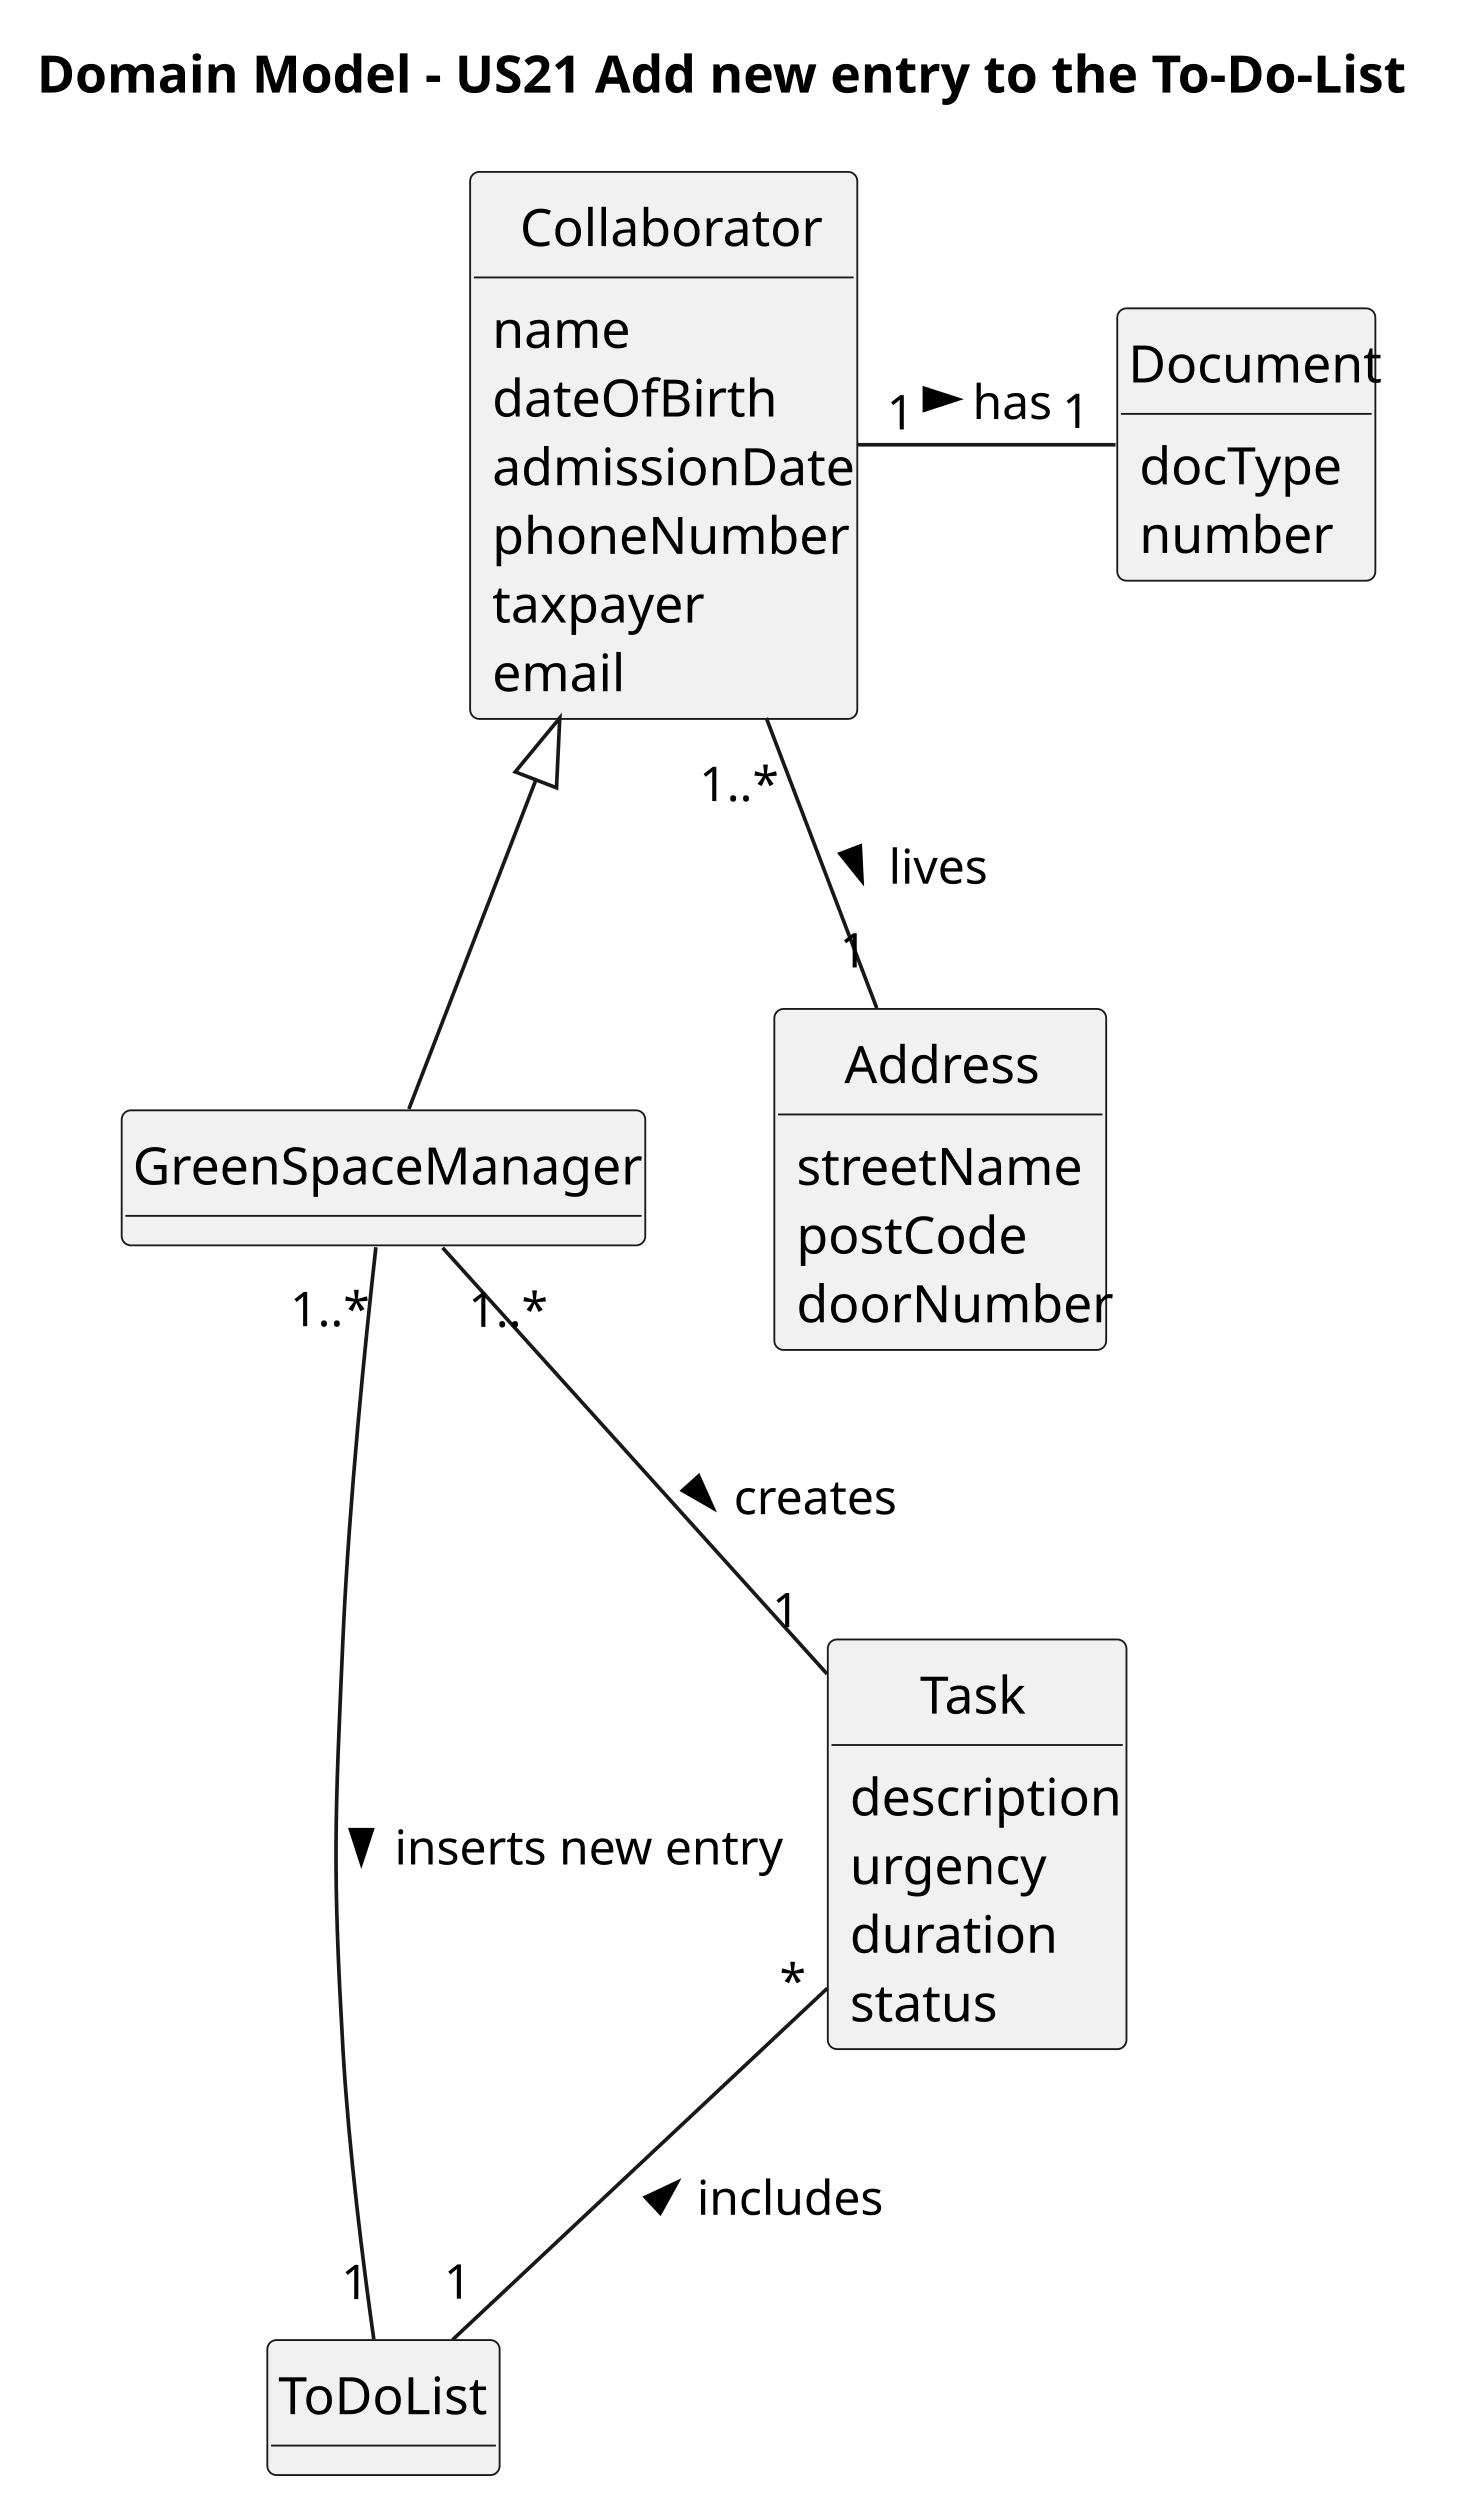
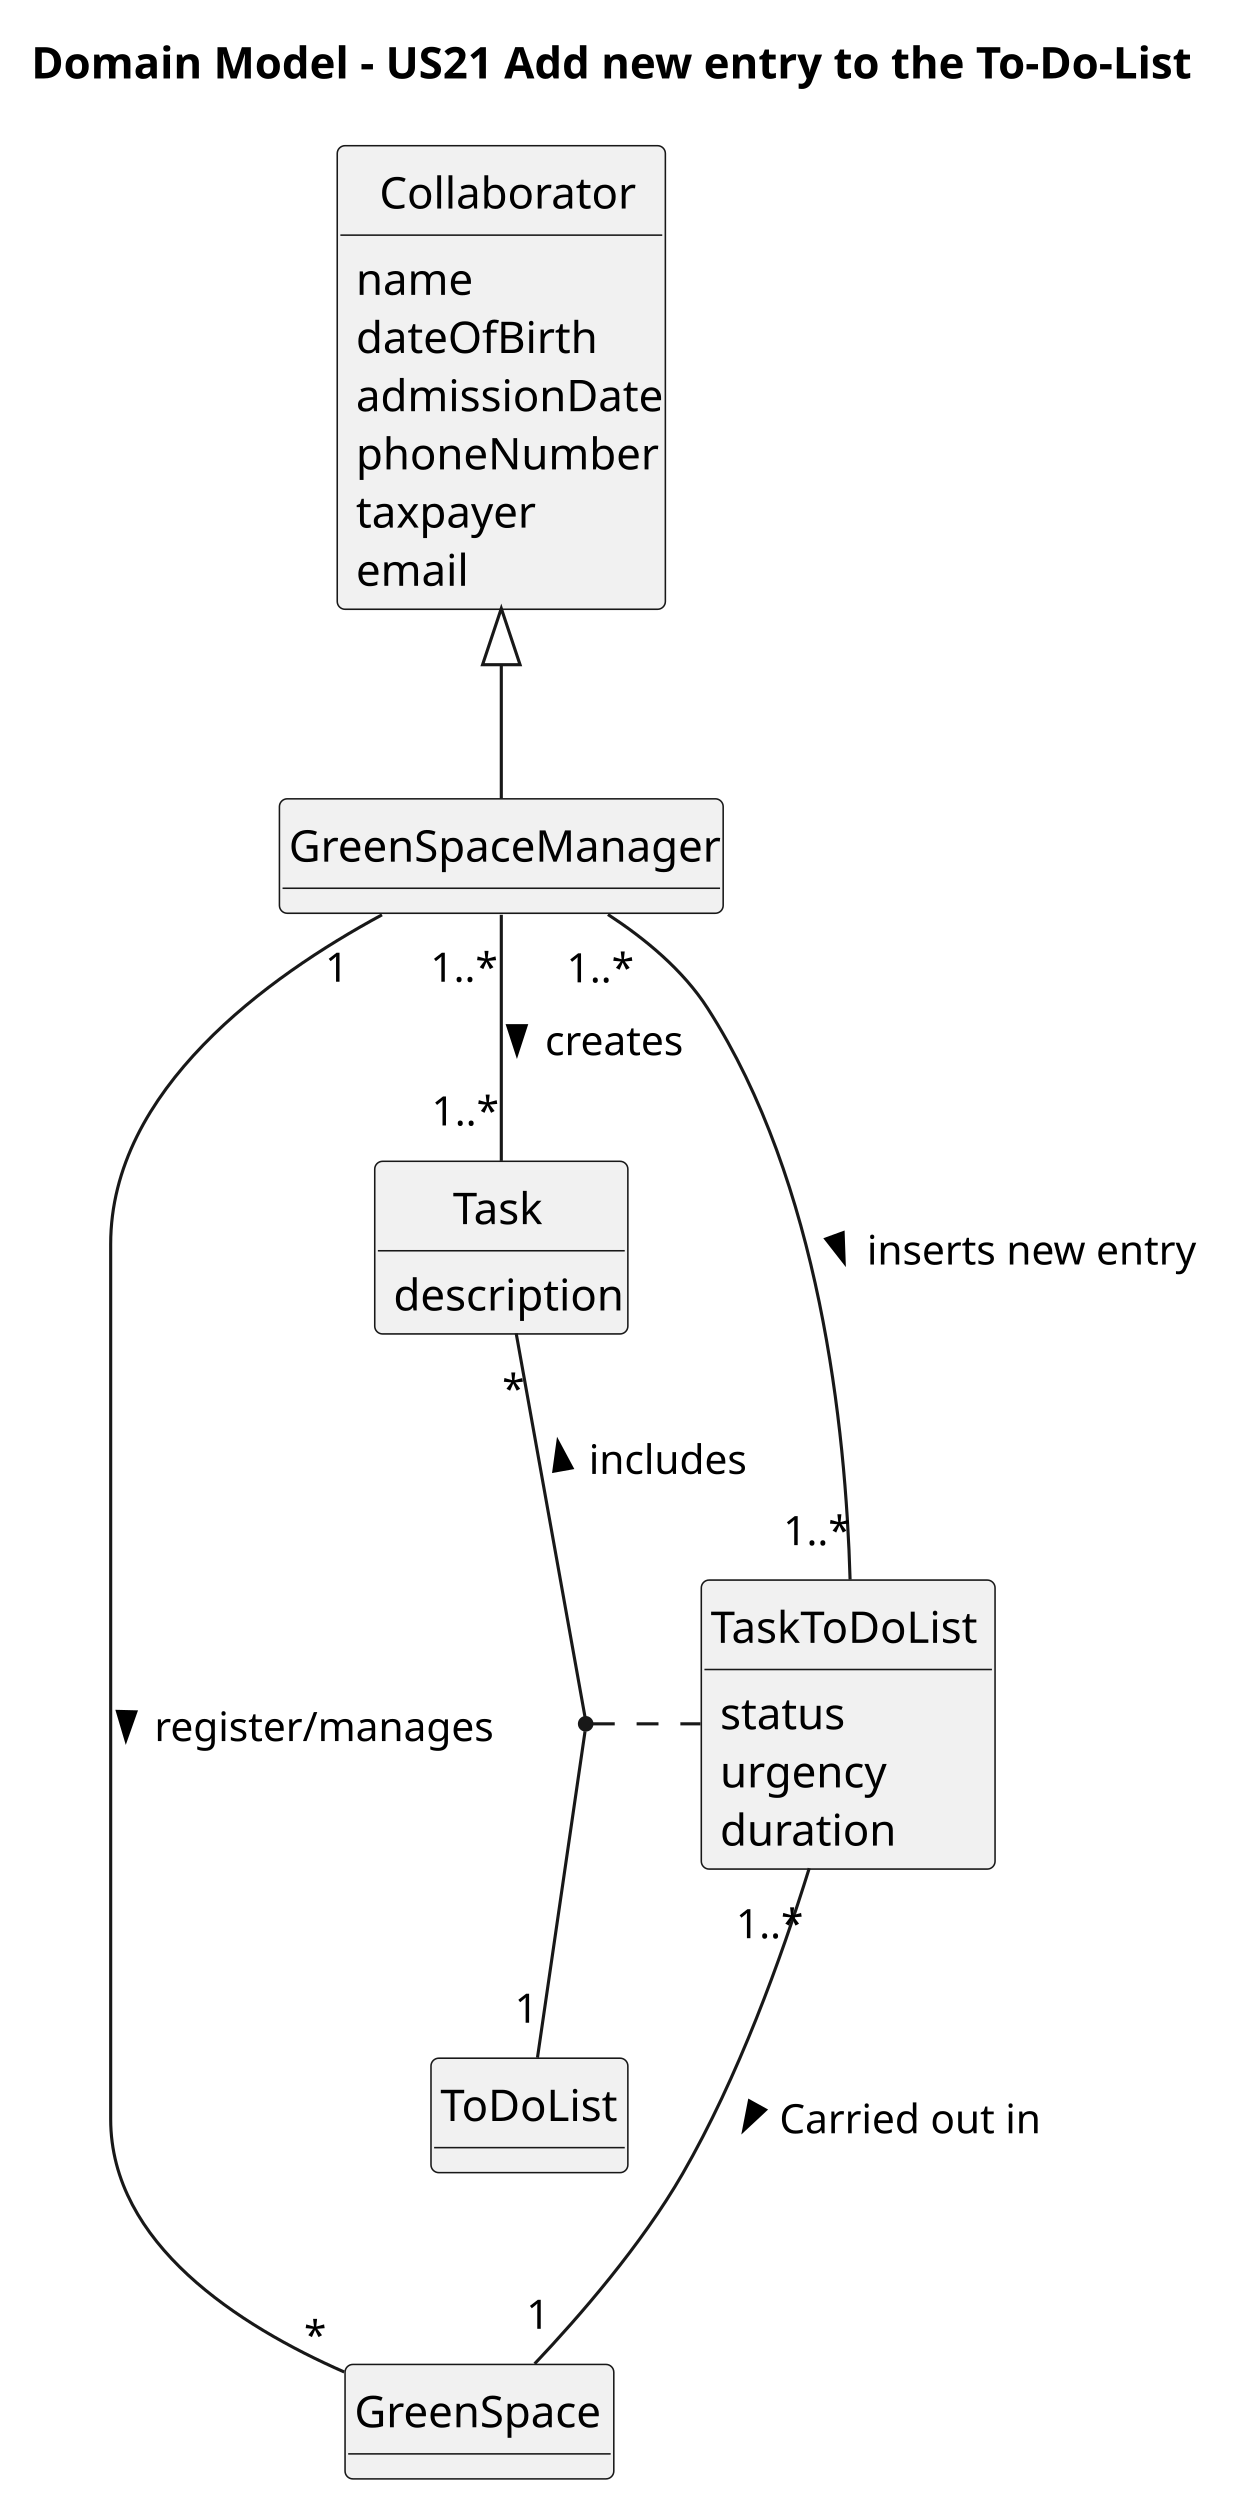
- <svg xmlns="http://www.w3.org/2000/svg" contentStyleType="text/css" height="678px" preserveAspectRatio="none" style="width:400px;height:678px;background:#FFFFFF;" version="1.1" viewBox="0 0 400 678" width="400px" zoomAndPan="magnify">
+ <svg xmlns="http://www.w3.org/2000/svg" contentStyleType="text/css" height="800px" preserveAspectRatio="none" style="width:400px;height:800px;background:#FFFFFF;" version="1.1" viewBox="0 0 400 800" width="400px" zoomAndPan="magnify">
  <defs />
  <g>
    <text fill="#000000" font-family="sans-serif" font-size="14" font-weight="bold" lengthAdjust="spacing" textLength="372" x="10" y="25.107">Domain Model - US21 Add new entry to the To-Do-List</text>
    <g id="elem_Collaborator">
-       <rect codeLine="10" fill="#F1F1F1" height="148.348" id="Collaborator" rx="2.5" ry="2.5" style="stroke:#181818;stroke-width:0.5;" width="105" x="127.5" y="46.621" />
-       <text fill="#000000" font-family="sans-serif" font-size="14" lengthAdjust="spacing" textLength="78" x="141" y="66.728">Collaborator</text>
-       <line style="stroke:#181818;stroke-width:0.5;" x1="128.5" x2="231.5" y1="75.242" y2="75.242" />
-       <text fill="#000000" font-family="sans-serif" font-size="14" lengthAdjust="spacing" textLength="35" x="133.5" y="94.35">name</text>
-       <text fill="#000000" font-family="sans-serif" font-size="14" lengthAdjust="spacing" textLength="72" x="133.5" y="112.971">dateOfBirth</text>
-       <text fill="#000000" font-family="sans-serif" font-size="14" lengthAdjust="spacing" textLength="93" x="133.5" y="131.592">admissionDate</text>
-       <text fill="#000000" font-family="sans-serif" font-size="14" lengthAdjust="spacing" textLength="89" x="133.5" y="150.213">phoneNumber</text>
-       <text fill="#000000" font-family="sans-serif" font-size="14" lengthAdjust="spacing" textLength="54" x="133.5" y="168.834">taxpayer</text>
-       <text fill="#000000" font-family="sans-serif" font-size="14" lengthAdjust="spacing" textLength="33" x="133.5" y="187.455">email</text>
-     </g>
-     <g id="elem_Document">
-       <rect codeLine="19" fill="#F1F1F1" height="73.863" id="Document" rx="2.5" ry="2.5" style="stroke:#181818;stroke-width:0.5;" width="70" x="303" y="83.621" />
-       <text fill="#000000" font-family="sans-serif" font-size="14" lengthAdjust="spacing" textLength="64" x="306" y="103.728">Document</text>
-       <line style="stroke:#181818;stroke-width:0.5;" x1="304" x2="372" y1="112.242" y2="112.242" />
-       <text fill="#000000" font-family="sans-serif" font-size="14" lengthAdjust="spacing" textLength="55" x="309" y="131.35">docType</text>
-       <text fill="#000000" font-family="sans-serif" font-size="14" lengthAdjust="spacing" textLength="48" x="309" y="149.971">number</text>
-     </g>
-     <g id="elem_Address">
-       <rect codeLine="24" fill="#F1F1F1" height="92.484" id="Address" rx="2.5" ry="2.5" style="stroke:#181818;stroke-width:0.5;" width="90" x="210" y="273.621" />
-       <text fill="#000000" font-family="sans-serif" font-size="14" lengthAdjust="spacing" textLength="52" x="229" y="293.728">Address</text>
-       <line style="stroke:#181818;stroke-width:0.5;" x1="211" x2="299" y1="302.242" y2="302.242" />
-       <text fill="#000000" font-family="sans-serif" font-size="14" lengthAdjust="spacing" textLength="72" x="216" y="321.35">streetName</text>
-       <text fill="#000000" font-family="sans-serif" font-size="14" lengthAdjust="spacing" textLength="61" x="216" y="339.971">postCode</text>
-       <text fill="#000000" font-family="sans-serif" font-size="14" lengthAdjust="spacing" textLength="78" x="216" y="358.592">doorNumber</text>
+       <rect codeLine="10" fill="#F1F1F1" height="148.348" id="Collaborator" rx="2.5" ry="2.5" style="stroke:#181818;stroke-width:0.5;" width="105" x="107.916" y="46.621" />
+       <text fill="#000000" font-family="sans-serif" font-size="14" lengthAdjust="spacing" textLength="78" x="121.416" y="66.728">Collaborator</text>
+       <line style="stroke:#181818;stroke-width:0.5;" x1="108.916" x2="211.917" y1="75.242" y2="75.242" />
+       <text fill="#000000" font-family="sans-serif" font-size="14" lengthAdjust="spacing" textLength="35" x="113.916" y="94.35">name</text>
+       <text fill="#000000" font-family="sans-serif" font-size="14" lengthAdjust="spacing" textLength="72" x="113.916" y="112.971">dateOfBirth</text>
+       <text fill="#000000" font-family="sans-serif" font-size="14" lengthAdjust="spacing" textLength="93" x="113.916" y="131.592">admissionDate</text>
+       <text fill="#000000" font-family="sans-serif" font-size="14" lengthAdjust="spacing" textLength="89" x="113.916" y="150.213">phoneNumber</text>
+       <text fill="#000000" font-family="sans-serif" font-size="14" lengthAdjust="spacing" textLength="54" x="113.916" y="168.834">taxpayer</text>
+       <text fill="#000000" font-family="sans-serif" font-size="14" lengthAdjust="spacing" textLength="33" x="113.916" y="187.455">email</text>
    </g>
    <g id="elem_GreenSpaceManager">
-       <rect codeLine="30" fill="#F1F1F1" height="36.621" id="GreenSpaceManager" rx="2.5" ry="2.5" style="stroke:#181818;stroke-width:0.5;" width="142" x="33" y="301.121" />
-       <text fill="#000000" font-family="sans-serif" font-size="14" lengthAdjust="spacing" textLength="136" x="36" y="321.228">GreenSpaceManager</text>
-       <line style="stroke:#181818;stroke-width:0.5;" x1="34" x2="174" y1="329.742" y2="329.742" />
+       <rect codeLine="19" fill="#F1F1F1" height="36.621" id="GreenSpaceManager" rx="2.5" ry="2.5" style="stroke:#181818;stroke-width:0.5;" width="142" x="89.416" y="255.621" />
+       <text fill="#000000" font-family="sans-serif" font-size="14" lengthAdjust="spacing" textLength="136" x="92.416" y="275.728">GreenSpaceManager</text>
+       <line style="stroke:#181818;stroke-width:0.5;" x1="90.416" x2="230.417" y1="284.242" y2="284.242" />
    </g>
    <g id="elem_ToDoList">
-       <rect codeLine="33" fill="#F1F1F1" height="36.621" id="ToDoList" rx="2.5" ry="2.5" style="stroke:#181818;stroke-width:0.5;" width="63" x="72.5" y="634.621" />
-       <text fill="#000000" font-family="sans-serif" font-size="14" lengthAdjust="spacing" textLength="57" x="75.5" y="654.729">ToDoList</text>
-       <line style="stroke:#181818;stroke-width:0.5;" x1="73.5" x2="134.5" y1="663.242" y2="663.242" />
+       <rect codeLine="22" fill="#F1F1F1" height="36.621" id="ToDoList" rx="2.5" ry="2.5" style="stroke:#181818;stroke-width:0.5;" width="63" x="137.917" y="658.621" />
+       <text fill="#000000" font-family="sans-serif" font-size="14" lengthAdjust="spacing" textLength="57" x="140.917" y="678.729">ToDoList</text>
+       <line style="stroke:#181818;stroke-width:0.5;" x1="138.917" x2="199.917" y1="687.242" y2="687.242" />
    </g>
    <g id="elem_Task">
-       <rect codeLine="36" fill="#F1F1F1" height="111.106" id="Task" rx="2.5" ry="2.5" style="stroke:#181818;stroke-width:0.5;" width="81" x="224.5" y="444.621" />
-       <text fill="#000000" font-family="sans-serif" font-size="14" lengthAdjust="spacing" textLength="31" x="249.5" y="464.728">Task</text>
-       <line style="stroke:#181818;stroke-width:0.5;" x1="225.5" x2="304.5" y1="473.242" y2="473.242" />
-       <text fill="#000000" font-family="sans-serif" font-size="14" lengthAdjust="spacing" textLength="69" x="230.5" y="492.35">description</text>
-       <text fill="#000000" font-family="sans-serif" font-size="14" lengthAdjust="spacing" textLength="51" x="230.5" y="510.971">urgency</text>
-       <text fill="#000000" font-family="sans-serif" font-size="14" lengthAdjust="spacing" textLength="52" x="230.5" y="529.592">duration</text>
-       <text fill="#000000" font-family="sans-serif" font-size="14" lengthAdjust="spacing" textLength="38" x="230.5" y="548.213">status</text>
+       <rect codeLine="25" fill="#F1F1F1" height="55.242" id="Task" rx="2.5" ry="2.5" style="stroke:#181818;stroke-width:0.5;" width="81" x="119.916" y="371.621" />
+       <text fill="#000000" font-family="sans-serif" font-size="14" lengthAdjust="spacing" textLength="31" x="144.917" y="391.728">Task</text>
+       <line style="stroke:#181818;stroke-width:0.5;" x1="120.916" x2="199.917" y1="400.242" y2="400.242" />
+       <text fill="#000000" font-family="sans-serif" font-size="14" lengthAdjust="spacing" textLength="69" x="125.916" y="419.35">description</text>
    </g>
-     <g id="link_Collaborator_Document">
-       <path codeLine="43" d="M232.61,120.621 C255.59,120.621 281.94,120.621 302.54,120.621 " fill="none" id="Collaborator-Document" style="stroke:#181818;stroke-width:1.0;" />
-       <polygon fill="#000000" points="259.75,108.267,250.705,105.328,250.705,111.206,259.75,108.267" style="stroke:#000000;stroke-width:1.0;" />
-       <text fill="#000000" font-family="sans-serif" font-size="13" lengthAdjust="spacing" textLength="21" x="263.75" y="113.649">has</text>
-       <text fill="#000000" font-family="sans-serif" font-size="13" lengthAdjust="spacing" textLength="7" x="240.5" y="116.45">1</text>
-       <text fill="#000000" font-family="sans-serif" font-size="13" lengthAdjust="spacing" textLength="7" x="288.113" y="116.07">1</text>
+     <g id="elem_TaskToDoList">
+       <rect codeLine="29" fill="#F1F1F1" height="92.484" id="TaskToDoList" rx="2.5" ry="2.5" style="stroke:#181818;stroke-width:0.5;" width="94" x="224.417" y="505.621" />
+       <text fill="#000000" font-family="sans-serif" font-size="14" lengthAdjust="spacing" textLength="88" x="227.417" y="525.729">TaskToDoList</text>
+       <line style="stroke:#181818;stroke-width:0.5;" x1="225.417" x2="317.416" y1="534.242" y2="534.242" />
+       <text fill="#000000" font-family="sans-serif" font-size="14" lengthAdjust="spacing" textLength="38" x="230.417" y="553.35">status</text>
+       <text fill="#000000" font-family="sans-serif" font-size="14" lengthAdjust="spacing" textLength="51" x="230.417" y="571.971">urgency</text>
+       <text fill="#000000" font-family="sans-serif" font-size="14" lengthAdjust="spacing" textLength="52" x="230.417" y="590.592">duration</text>
    </g>
-     <g id="link_Collaborator_Address">
-       <path codeLine="44" d="M207.82,194.701 C217.87,221.091 228.91,250.091 237.78,273.401 " fill="none" id="Collaborator-Address" style="stroke:#181818;stroke-width:1.0;" />
-       <polygon fill="#000000" points="233.779,238.94,233.308,229.441,227.814,231.532,233.779,238.94" style="stroke:#000000;stroke-width:1.0;" />
-       <text fill="#000000" font-family="sans-serif" font-size="13" lengthAdjust="spacing" textLength="25" x="241" y="239.649">lives</text>
-       <text fill="#000000" font-family="sans-serif" font-size="13" lengthAdjust="spacing" textLength="20" x="189.658" y="217.243">1..*</text>
-       <text fill="#000000" font-family="sans-serif" font-size="13" lengthAdjust="spacing" textLength="7" x="227.737" y="262.378">1</text>
+     <g id="elem_GreenSpace">
+       <rect fill="#F1F1F1" height="36.621" id="GreenSpace" rx="2.5" ry="2.5" style="stroke:#181818;stroke-width:0.5;" width="86" x="110.416" y="756.621" />
+       <text fill="#000000" font-family="sans-serif" font-size="14" lengthAdjust="spacing" textLength="80" x="113.416" y="776.729">GreenSpace</text>
+       <line style="stroke:#181818;stroke-width:0.5;" x1="111.416" x2="195.417" y1="785.242" y2="785.242" />
    </g>
+     <ellipse cx="187.417" cy="551.621" fill="#181818" rx="2" ry="2" style="stroke:#181818;stroke-width:1.0;" />
    <g id="link_Collaborator_GreenSpaceManager">
-       <path codeLine="45" d="M145.329,211.494 C130.539,249.814 120.11,276.861 110.89,300.761 " fill="none" id="Collaborator-backto-GreenSpaceManager" style="stroke:#181818;stroke-width:1.0;" />
-       <polygon fill="none" points="151.81,194.701,139.731,209.333,150.926,213.654,151.81,194.701" style="stroke:#181818;stroke-width:1.0;" />
+       <path codeLine="35" d="M160.417,212.711 C160.417,235.411 160.417,240.431 160.417,255.601 " fill="none" id="Collaborator-backto-GreenSpaceManager" style="stroke:#181818;stroke-width:1.0;" />
+       <polygon fill="none" points="160.417,194.711,154.417,212.711,166.417,212.711,160.417,194.711" style="stroke:#181818;stroke-width:1.0;" />
    </g>
    <g id="link_GreenSpaceManager_Task">
-       <path codeLine="47" d="M120.03,338.391 C144.13,365.111 190.47,416.491 224.3,453.991 " fill="none" id="GreenSpaceManager-Task" style="stroke:#181818;stroke-width:1.0;" />
-       <polygon fill="#000000" points="193.349,408.979,189.473,400.295,185.108,404.231,193.349,408.979" style="stroke:#000000;stroke-width:1.0;" />
-       <text fill="#000000" font-family="sans-serif" font-size="13" lengthAdjust="spacing" textLength="43" x="199" y="410.649">creates</text>
-       <text fill="#000000" font-family="sans-serif" font-size="13" lengthAdjust="spacing" textLength="20" x="127.026" y="359.838">1..*</text>
-       <text fill="#000000" font-family="sans-serif" font-size="13" lengthAdjust="spacing" textLength="7" x="209.427" y="441.305">1</text>
+       <path codeLine="37" d="M160.417,292.741 C160.417,313.341 160.417,347.621 160.417,371.471 " fill="none" id="GreenSpaceManager-Task" style="stroke:#181818;stroke-width:1.0;" />
+       <polygon fill="#000000" points="165.417,337.267,168.356,328.221,162.478,328.221,165.417,337.267" style="stroke:#000000;stroke-width:1.0;" />
+       <text fill="#000000" font-family="sans-serif" font-size="13" lengthAdjust="spacing" textLength="43" x="174.417" y="337.649">creates</text>
+       <text fill="#000000" font-family="sans-serif" font-size="13" lengthAdjust="spacing" textLength="20" x="137.729" y="314.148">1..*</text>
+       <text fill="#000000" font-family="sans-serif" font-size="13" lengthAdjust="spacing" textLength="20" x="138.104" y="360.145">1..*</text>
    </g>
-     <g id="link_GreenSpaceManager_ToDoList">
-       <path codeLine="48" d="M101.94,338.251 C99.25,362.261 94.68,406.621 93,444.621 C90.82,493.911 90.2,506.371 93,555.621 C94.57,583.231 98.64,615.071 101.37,634.391 " fill="none" id="GreenSpaceManager-ToDoList" style="stroke:#181818;stroke-width:1.0;" />
-       <polygon fill="#000000" points="97.99,505.267,100.947,496.227,95.069,496.216,97.99,505.267" style="stroke:#000000;stroke-width:1.0;" />
-       <text fill="#000000" font-family="sans-serif" font-size="13" lengthAdjust="spacing" textLength="99" x="107" y="505.649">inserts new entry</text>
-       <text fill="#000000" font-family="sans-serif" font-size="13" lengthAdjust="spacing" textLength="20" x="78.699" y="359.661">1..*</text>
-       <text fill="#000000" font-family="sans-serif" font-size="13" lengthAdjust="spacing" textLength="7" x="92.569" y="623.519">1</text>
+     <g id="link_GreenSpaceManager_TaskToDoList">
+       <path codeLine="38" d="M194.536,292.631 C206.337,300.311 218.556,310.391 226.417,322.621 C262.286,378.461 270.637,456.681 272.026,505.461 " fill="none" id="GreenSpaceManager-TaskToDoList" style="stroke:#181818;stroke-width:1.0;" />
+       <polygon fill="#000000" points="270.127,403.965,269.794,394.46,264.271,396.471,270.127,403.965" style="stroke:#000000;stroke-width:1.0;" />
+       <text fill="#000000" font-family="sans-serif" font-size="13" lengthAdjust="spacing" textLength="99" x="277.416" y="404.649">inserts new entry</text>
+       <text fill="#000000" font-family="sans-serif" font-size="13" lengthAdjust="spacing" textLength="20" x="181.32" y="314.35">1..*</text>
+       <text fill="#000000" font-family="sans-serif" font-size="13" lengthAdjust="spacing" textLength="20" x="250.647" y="494.447">1..*</text>
    </g>
-     <g id="link_Task_ToDoList">
-       <path codeLine="50" d="M224.37,539.221 C191.77,569.801 147.49,611.331 122.73,634.551 " fill="none" id="Task-ToDoList" style="stroke:#181818;stroke-width:1.0;" />
-       <polygon fill="#000000" points="183.647,591.846,175.039,595.89,179.06,600.178,183.647,591.846" style="stroke:#000000;stroke-width:1.0;" />
-       <text fill="#000000" font-family="sans-serif" font-size="13" lengthAdjust="spacing" textLength="48" x="189" y="600.649">includes</text>
-       <text fill="#000000" font-family="sans-serif" font-size="13" lengthAdjust="spacing" textLength="5" x="211.418" y="541.908">*</text>
-       <text fill="#000000" font-family="sans-serif" font-size="13" lengthAdjust="spacing" textLength="7" x="120.394" y="623.392">1</text>
+     <g id="link_GreenSpaceManager_GreenSpace">
+       <path codeLine="39" d="M122.237,292.741 C85.477,312.641 35.416,348.801 35.416,398.121 C35.416,398.121 35.416,398.121 35.416,678.121 C35.416,718.001 76.466,744.231 110.147,759.041 " fill="none" id="GreenSpaceManager-GreenSpace" style="stroke:#181818;stroke-width:1.0;" />
+       <polygon fill="#000000" points="40.287,556.765,43.459,547.799,37.584,547.647,40.287,556.765" style="stroke:#000000;stroke-width:1.0;" />
+       <text fill="#000000" font-family="sans-serif" font-size="13" lengthAdjust="spacing" textLength="100" x="49.416" y="557.149">register/manages</text>
+       <text fill="#000000" font-family="sans-serif" font-size="13" lengthAdjust="spacing" textLength="7" x="104.035" y="314.148">1</text>
+       <text fill="#000000" font-family="sans-serif" font-size="13" lengthAdjust="spacing" textLength="5" x="97.28" y="751.902">*</text>
+     </g>
+     <g id="link_Task_apoint13">
+       <path d="M165.177,426.681 C172.387,466.851 185.417,539.451 187.207,549.461 " fill="none" id="Task-apoint13" style="stroke:#181818;stroke-width:1.0;" />
+       <polygon fill="#000000" points="178.534,461.345,177.238,470.767,183.024,469.729,178.534,461.345" style="stroke:#000000;stroke-width:1.0;" />
+       <text fill="#000000" font-family="sans-serif" font-size="13" lengthAdjust="spacing" textLength="48" x="188.417" y="471.649">includes</text>
+       <text fill="#000000" font-family="sans-serif" font-size="13" lengthAdjust="spacing" textLength="5" x="160.699" y="449.054">*</text>
+     </g>
+     <g id="link_apoint13_ToDoList">
+       <path d="M187.216,554.011 C185.737,564.131 176.556,627.121 171.987,658.461 " fill="none" id="apoint13-ToDoList" style="stroke:#181818;stroke-width:1.0;" />
+       <text fill="#000000" font-family="sans-serif" font-size="13" lengthAdjust="spacing" textLength="7" x="164.702" y="647.274">1</text>
+     </g>
+     <g id="link_apoint13_TaskToDoList">
+       <path d="M189.716,551.621 C201.207,551.621 212.696,551.621 224.186,551.621 " fill="none" id="apoint13-TaskToDoList" style="stroke:#181818;stroke-width:1.0;stroke-dasharray:7.0,7.0;" />
+     </g>
+     <g id="link_TaskToDoList_GreenSpace">
+       <path codeLine="43" d="M258.957,597.831 C249.936,626.871 236.216,664.771 218.417,695.621 C205.246,718.461 185.387,741.301 171.087,756.411 " fill="none" id="TaskToDoList-GreenSpace" style="stroke:#181818;stroke-width:1.0;" />
+       <polygon fill="#000000" points="237.993,681.64,244.948,675.153,239.806,672.304,237.993,681.64" style="stroke:#000000;stroke-width:1.0;" />
+       <text fill="#000000" font-family="sans-serif" font-size="13" lengthAdjust="spacing" textLength="77" x="249.417" y="682.649">Carried out in</text>
+       <text fill="#000000" font-family="sans-serif" font-size="13" lengthAdjust="spacing" textLength="20" x="235.517" y="620.222">1..*</text>
+       <text fill="#000000" font-family="sans-serif" font-size="13" lengthAdjust="spacing" textLength="7" x="168.426" y="745.209">1</text>
    </g>
  </g>
</svg>
